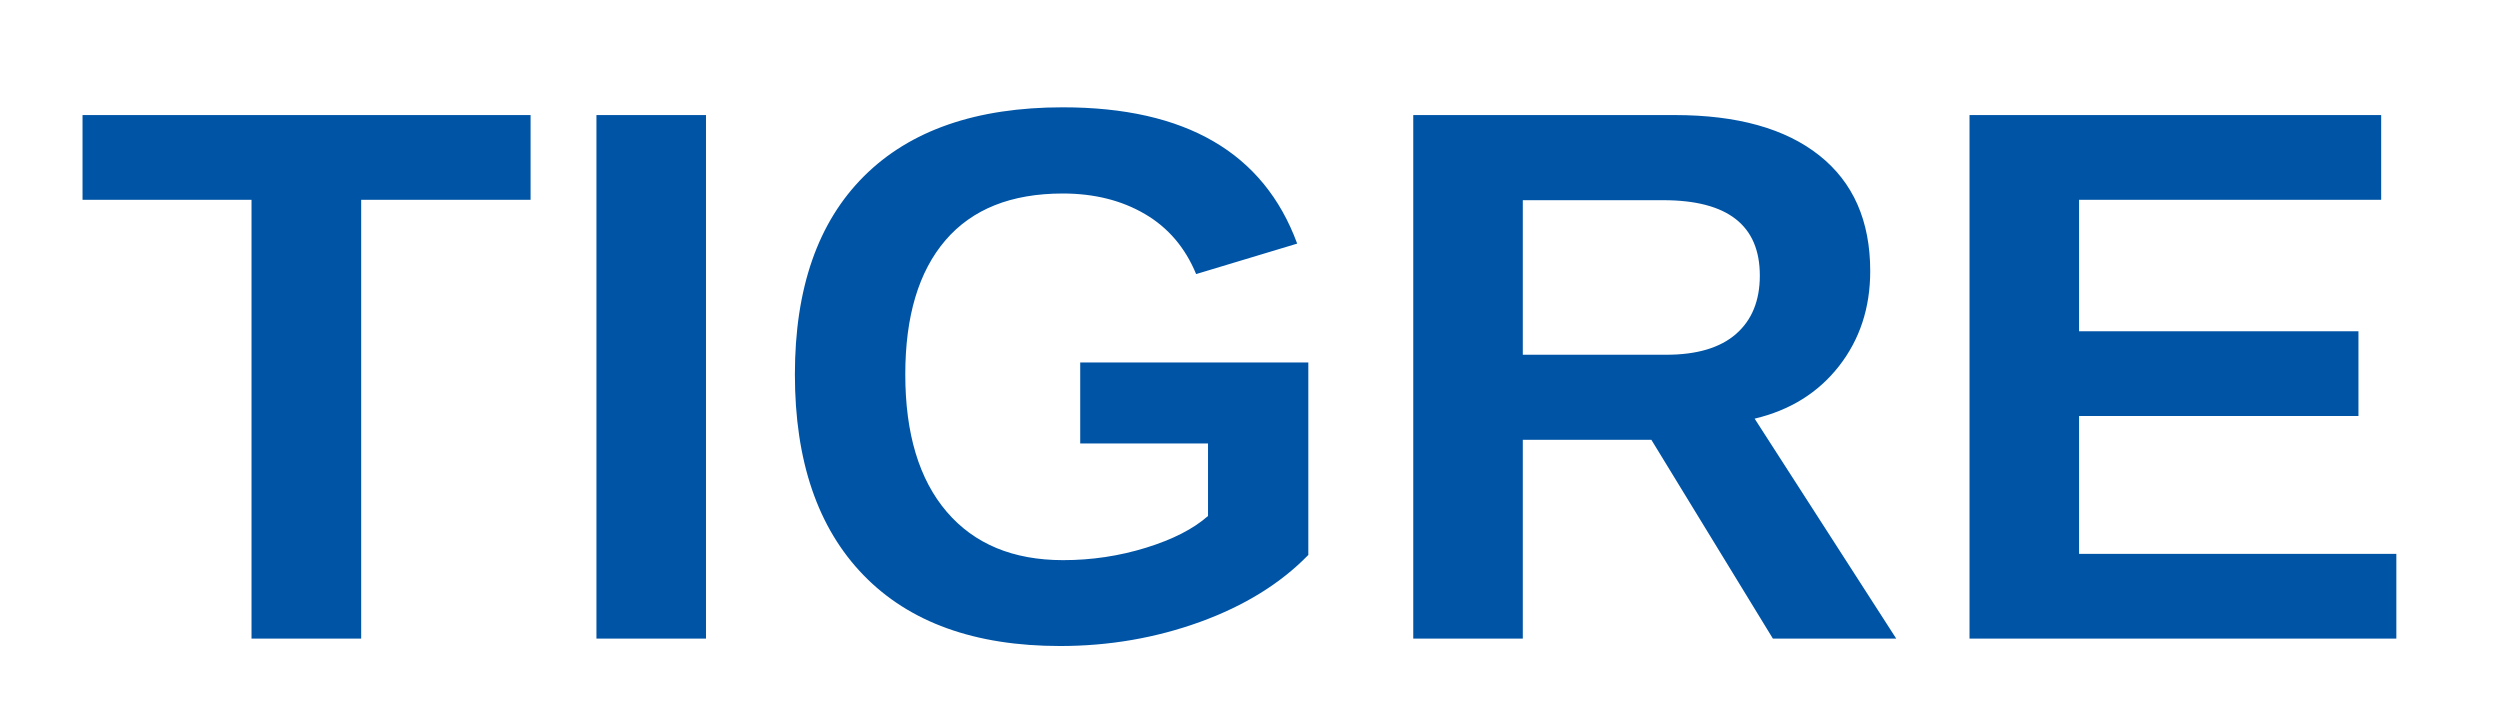
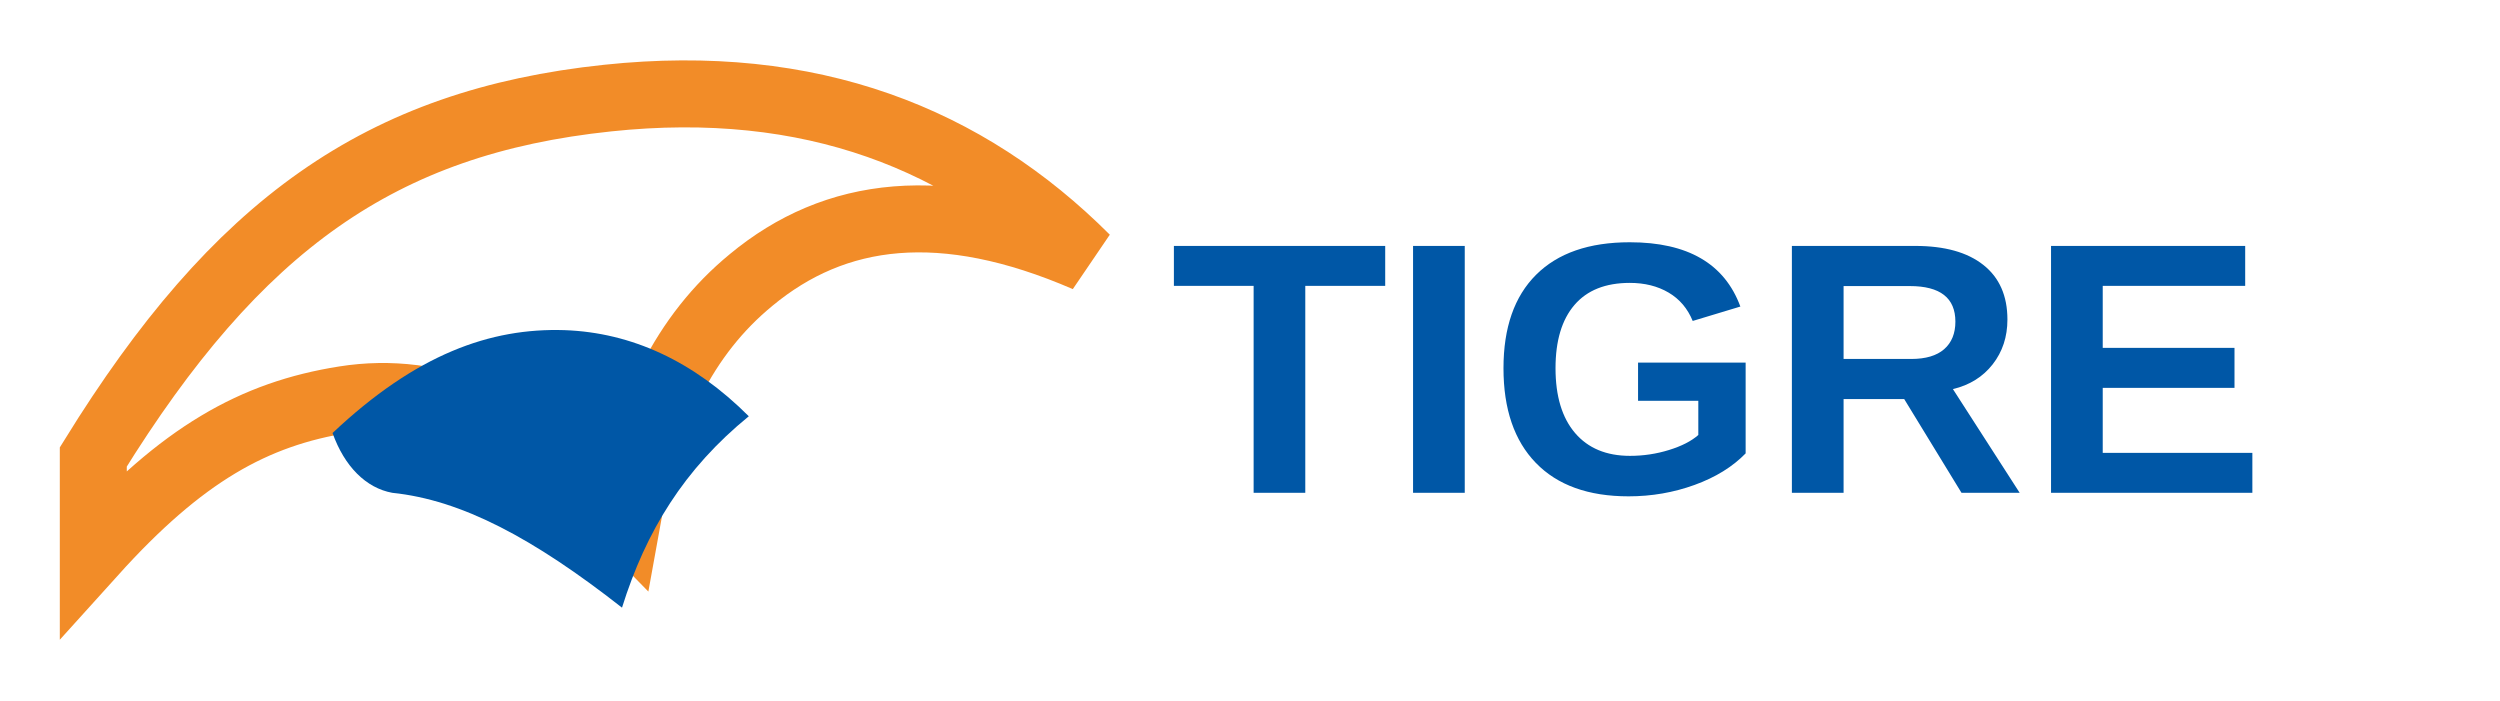
- <svg xmlns="http://www.w3.org/2000/svg" width="368" height="105" viewBox="416 111 368 105">
-   <text x="600" y="205" text-anchor="middle" font-family="Arial, Helvetica, sans-serif" font-size="112px" font-weight="800" letter-spacing="1" textLength="342" lengthAdjust="spacingAndGlyphs" fill="#0054A6">TIGRE</text>
+ <svg xmlns="http://www.w3.org/2000/svg" viewBox="96 49 1045 293" width="1045" height="293">
+   <g transform="translate(80 65)">
+     <path d="M55 175 C115 78 175 35 270 25 C355 16 420 42 470 92 C410 66 365 72 330 101 C302 124 286 157 278 202 C237 160 198 145 160 151 C122 157 92 174 55 215Z" fill="none" stroke="#F28C28" stroke-width="28" stroke-linecap="round" />
+     <path d="M155 165 C190 132 221 121 252 122 C280 123 306 135 329 158 C302 180 286 206 276 238 C239 209 209 193 180 190 C169 188 160 179 155 165Z" fill="#0057A6" />
+     <circle cx="225" cy="145" r="11" fill="#0057A6" />
+     <circle cx="257" cy="137" r="11" fill="#0057A6" />
+     <circle cx="287" cy="148" r="11" fill="#0057A6" />
+     <text x="505" y="190" font-family="Arial,Helvetica,sans-serif" font-size="150" font-weight="900" fill="#0057A6">TIGRE</text>
+   </g>
</svg>
